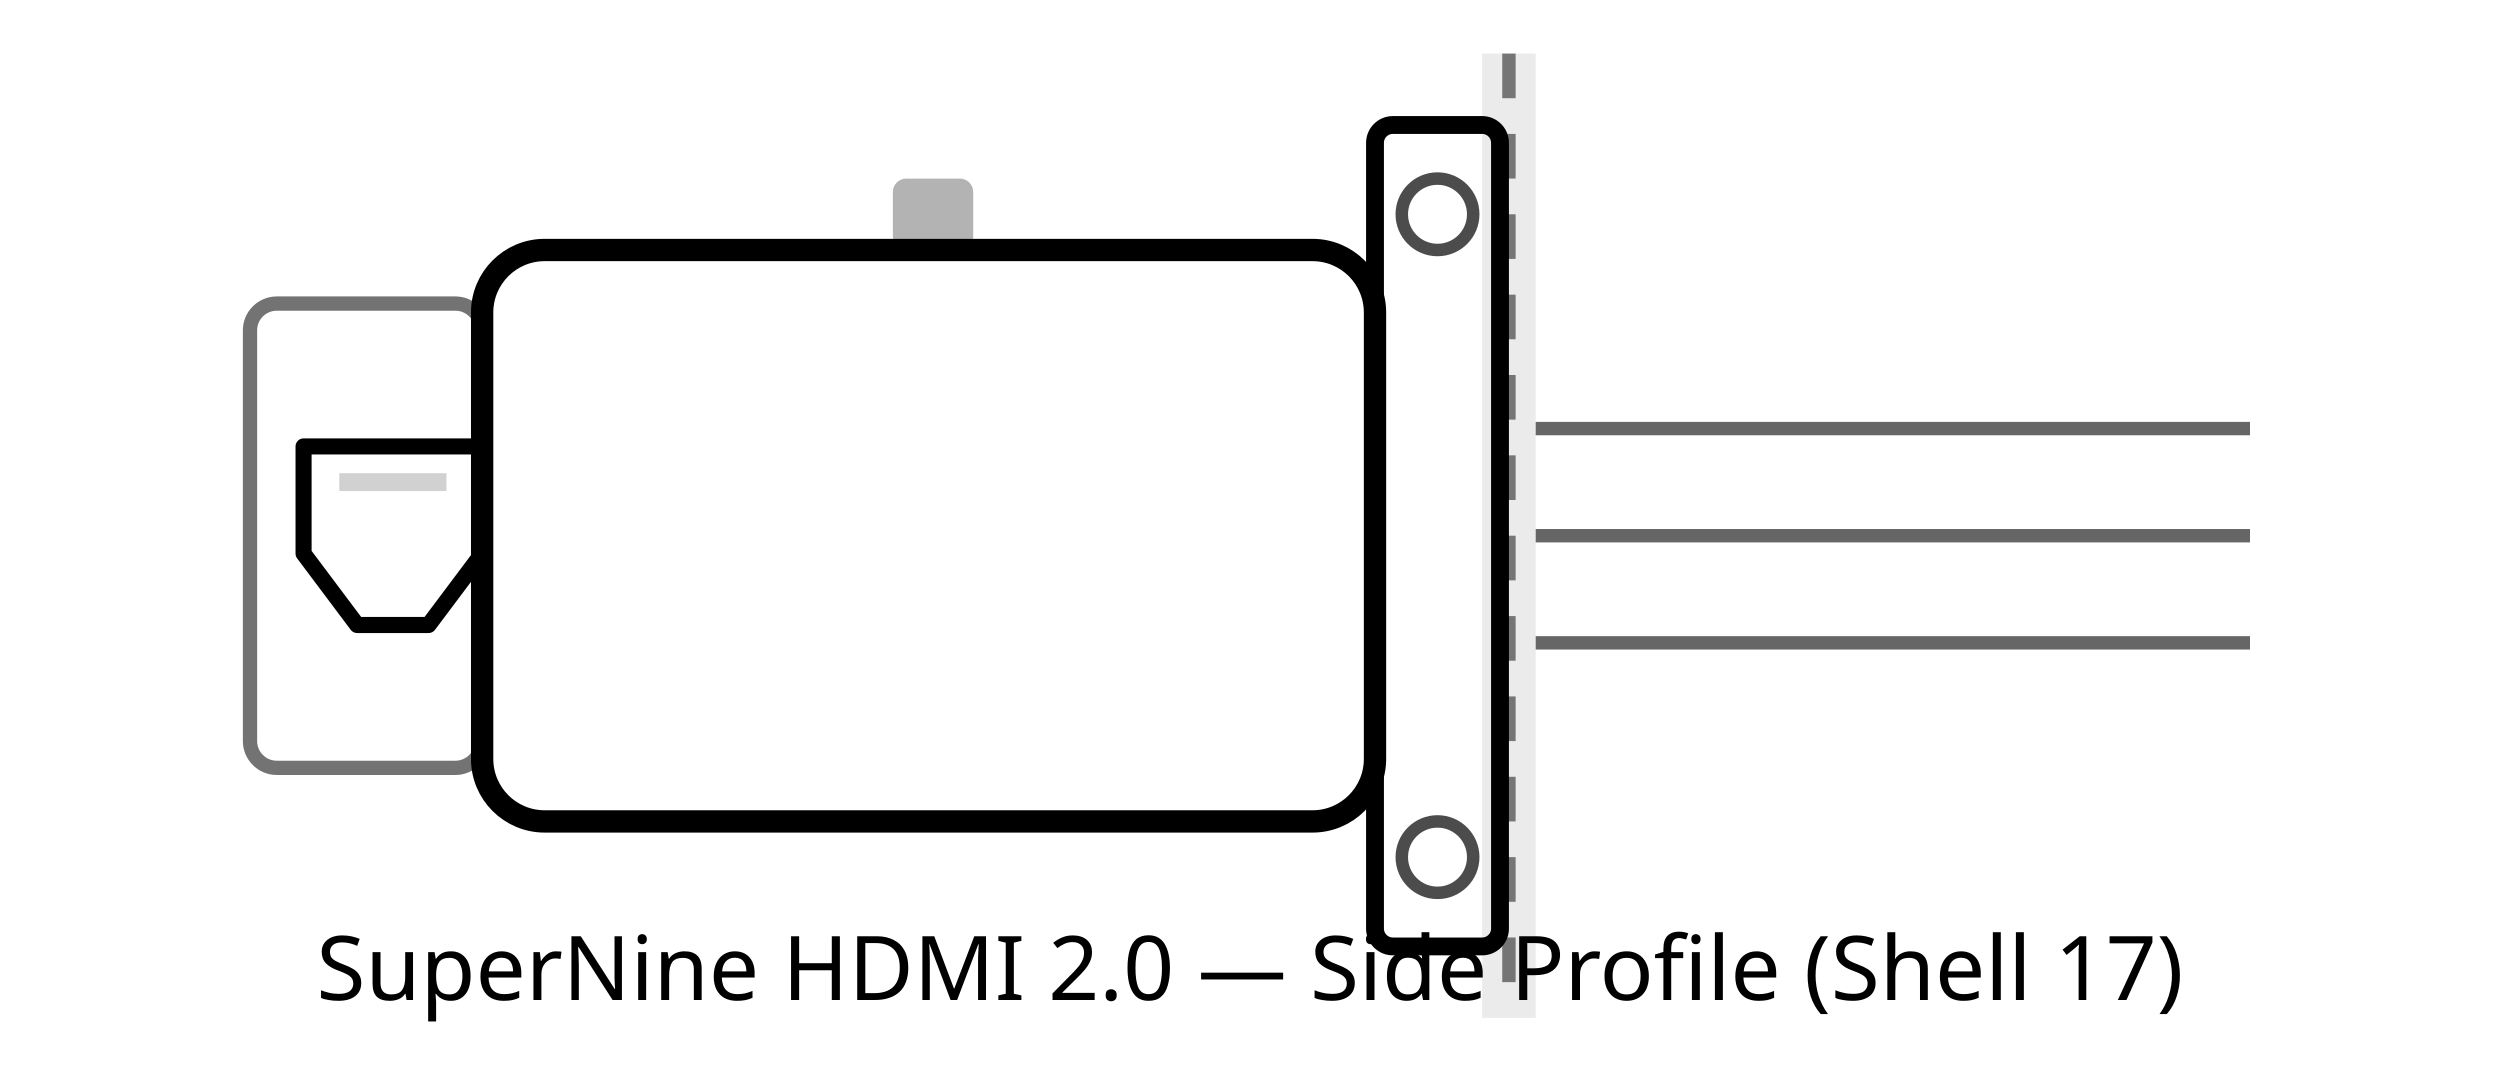
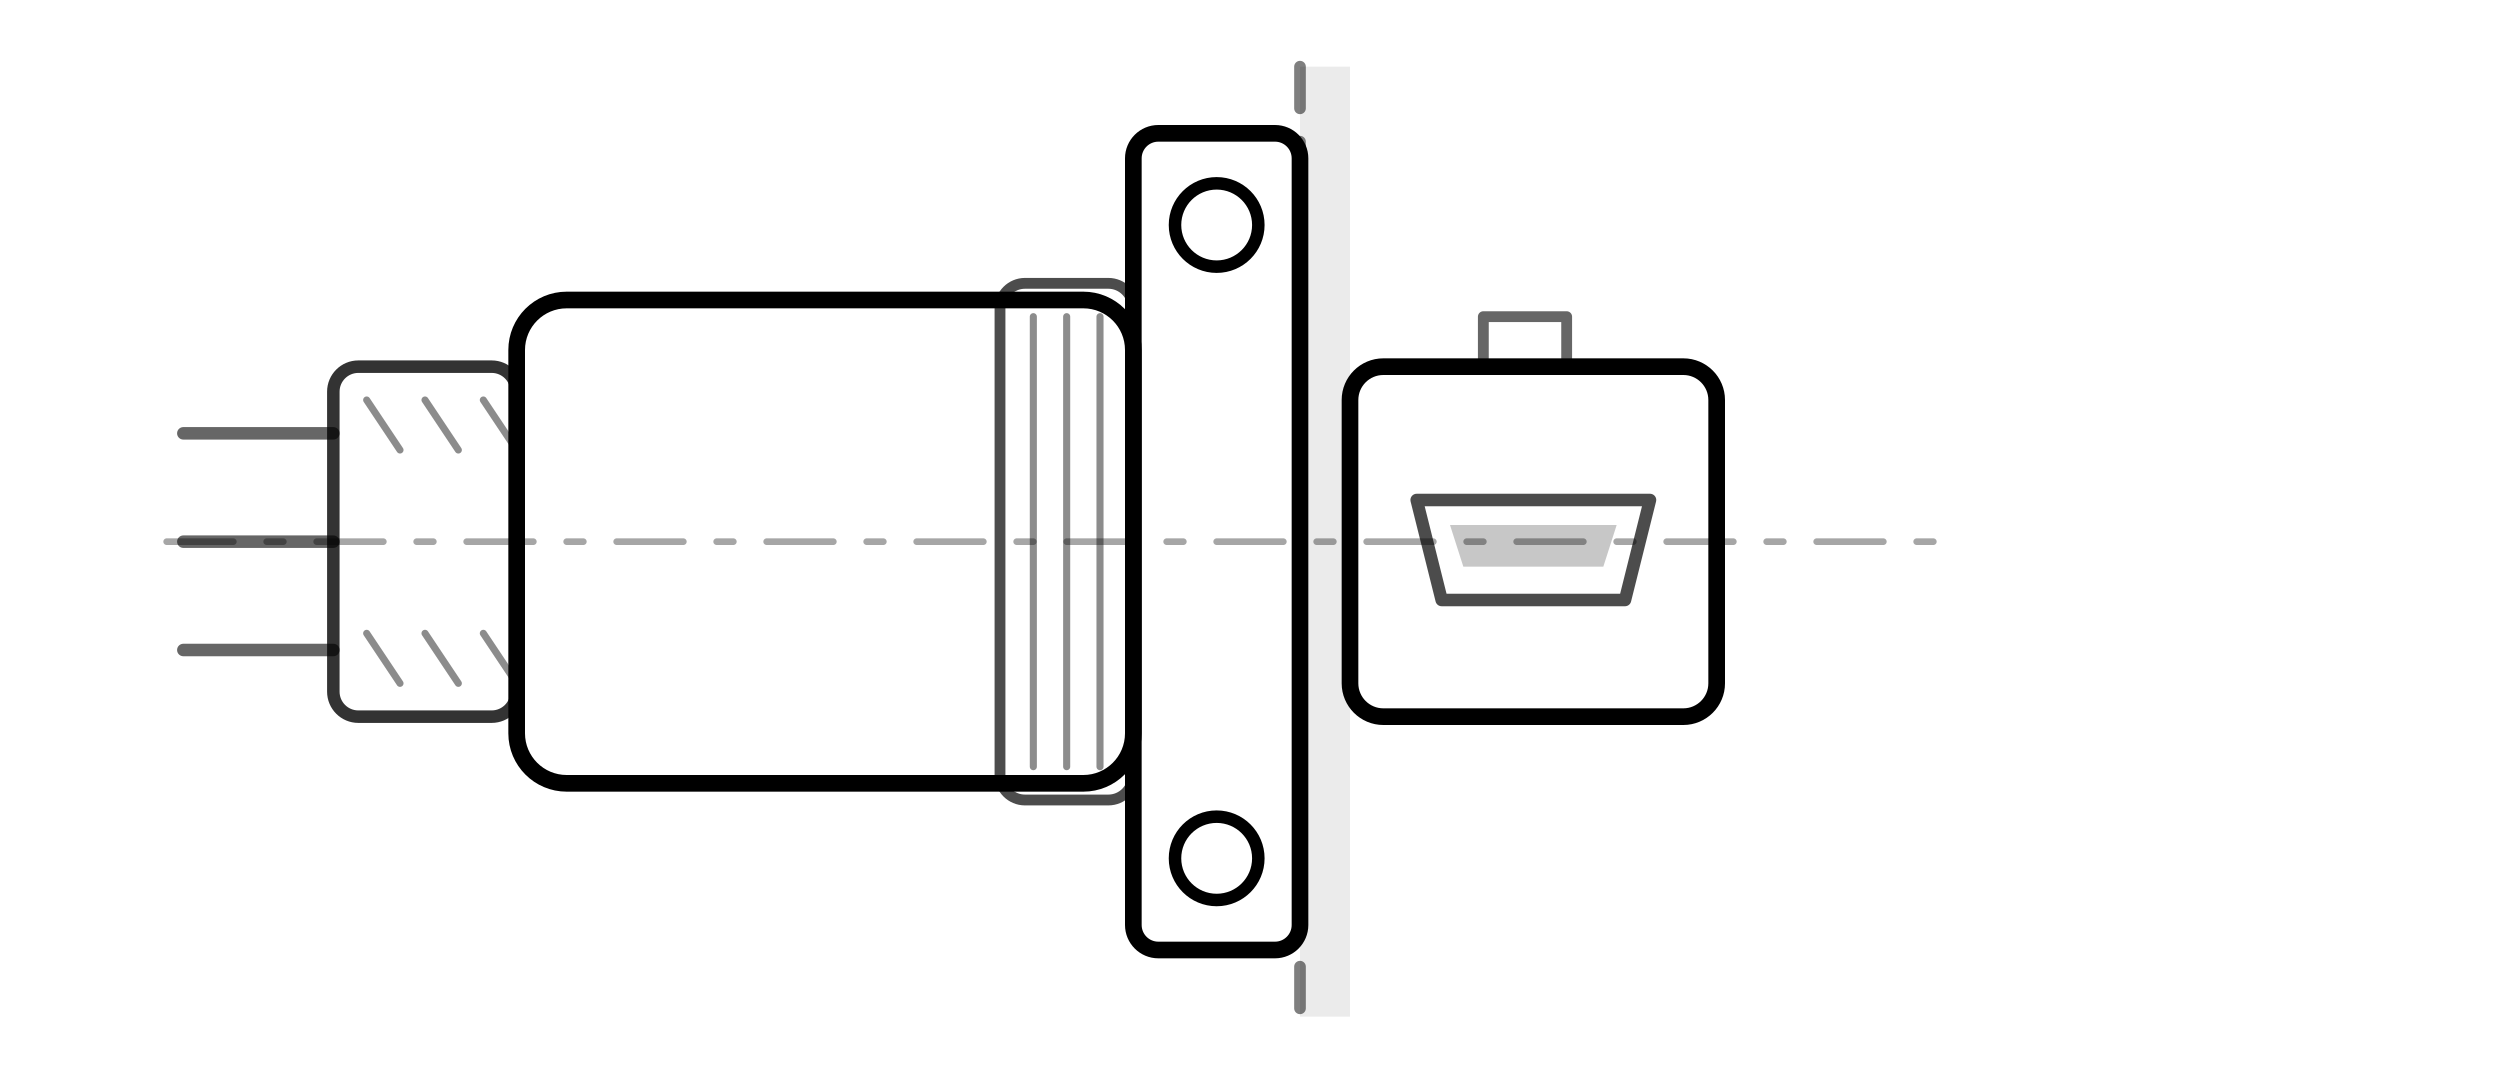
- <svg xmlns="http://www.w3.org/2000/svg" viewBox="0 0 280 120" fill="none" stroke="currentColor" stroke-width="2.5">
-   <rect x="166" y="6" width="6" height="108" fill="currentColor" opacity="0.08" stroke="none" />
-   <line x1="169" y1="6" x2="169" y2="114" stroke-dasharray="5 4" opacity="0.5" stroke-width="1.5" />
-   <rect x="28" y="34" width="26" height="52" rx="3" stroke-width="1.6" opacity="0.55" />
-   <rect x="54" y="28" width="100" height="64" rx="7" />
-   <rect x="154" y="14" width="14" height="92" rx="2" stroke-width="2" />
-   <circle cx="161" cy="24" r="4" stroke-width="1.4" opacity="0.7" />
-   <circle cx="161" cy="96" r="4" stroke-width="1.4" opacity="0.7" />
-   <path d="M34 50 H54 V62 L48 70 H40 L34 62 Z" stroke-width="1.8" stroke-linejoin="round" />
-   <line x1="38" y1="54" x2="50" y2="54" stroke-width="2" opacity="0.18" />
-   <rect x="100" y="20" width="9" height="8" rx="1.5" fill="currentColor" opacity="0.3" stroke="none" />
-   <line x1="172" y1="48" x2="252" y2="48" stroke-width="1.5" opacity="0.6" />
-   <line x1="172" y1="60" x2="252" y2="60" stroke-width="1.5" opacity="0.6" />
-   <line x1="172" y1="72" x2="252" y2="72" stroke-width="1.5" opacity="0.6" />
-   <text x="140" y="112" text-anchor="middle" font-size="10" stroke="none" fill="currentColor" font-family="system-ui,sans-serif">SuperNine HDMI 2.0 — Side Profile (Shell 17)</text>
+ <svg xmlns="http://www.w3.org/2000/svg" viewBox="0 0 300 130" fill="none" stroke="currentColor" stroke-width="2" stroke-linejoin="round" stroke-linecap="round">
+   <line x1="20" y1="65" x2="232" y2="65" stroke-width="0.8" stroke-dasharray="8 4 2 4" opacity="0.35" />
+   <path d="M22 52 H40 M22 65 H40 M22 78 H40" stroke-width="1.5" opacity="0.6" />
+   <rect x="40" y="44" width="22" height="42" rx="3" stroke-width="1.5" opacity="0.8" />
+   <g stroke-width="0.85" opacity="0.45">
+     <path d="M44 48 l4 6 M51 48 l4 6 M58 48 l4 6 M44 76 l4 6 M51 76 l4 6 M58 76 l4 6" />
+   </g>
+   <rect x="62" y="36" width="74" height="58" rx="6" />
+   <rect x="120" y="34" width="16" height="62" rx="3" stroke-width="1.3" opacity="0.7" />
+   <g stroke-width="0.85" opacity="0.45">
+     <path d="M124 38 V92 M128 38 V92 M132 38 V92" />
+   </g>
+   <rect x="136" y="16" width="20" height="98" rx="3" stroke-width="2" />
+   <circle cx="146" cy="27" r="5" stroke-width="1.5" />
+   <circle cx="146" cy="103" r="5" stroke-width="1.5" />
+   <rect x="156" y="8" width="6" height="114" fill="currentColor" stroke="none" opacity="0.08" />
+   <line x1="156" y1="8" x2="156" y2="122" stroke-width="1.4" stroke-dasharray="5 4" opacity="0.5" />
+   <rect x="162" y="44" width="44" height="42" rx="4" />
+   <path d="M178 44 v-6 h10 v6" stroke-width="1.3" opacity="0.6" />
+   <path d="M170 60 H198 l-3 12 H173 Z" stroke-width="1.5" opacity="0.7" />
+   <path d="M174 63 H194 l-1.6 5 H175.6 Z" fill="currentColor" stroke="none" opacity="0.22" />
</svg>
